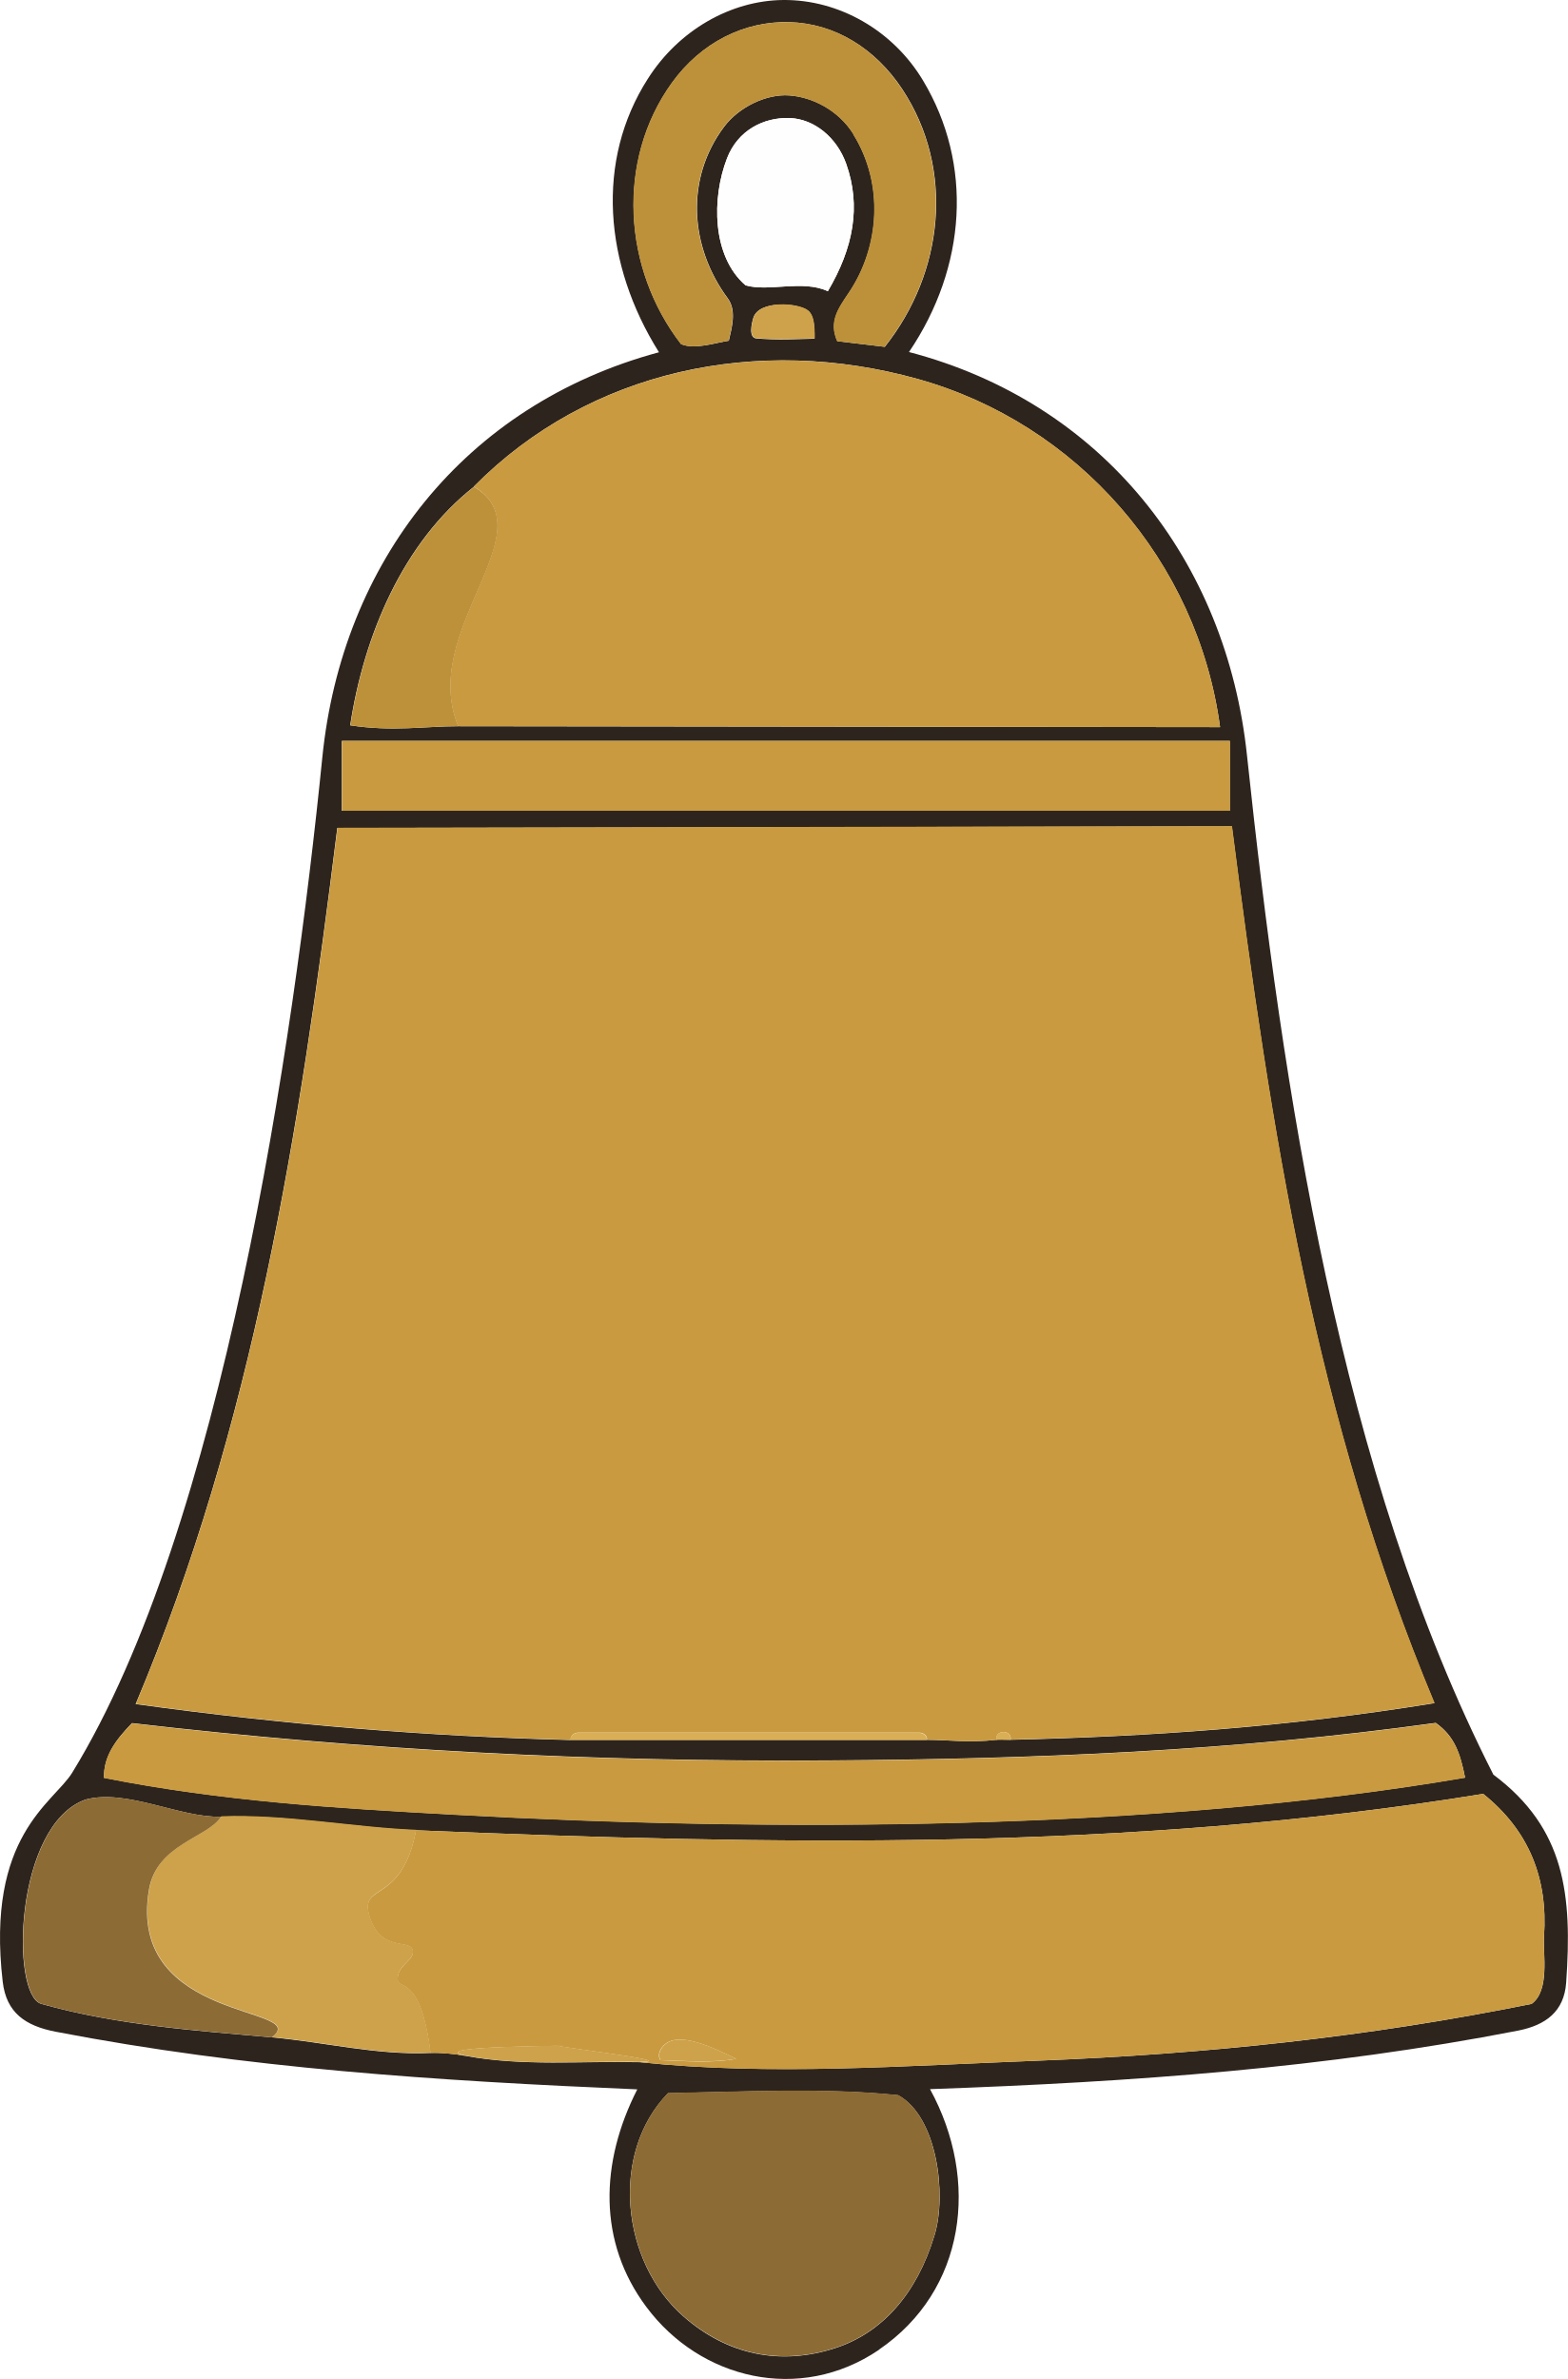
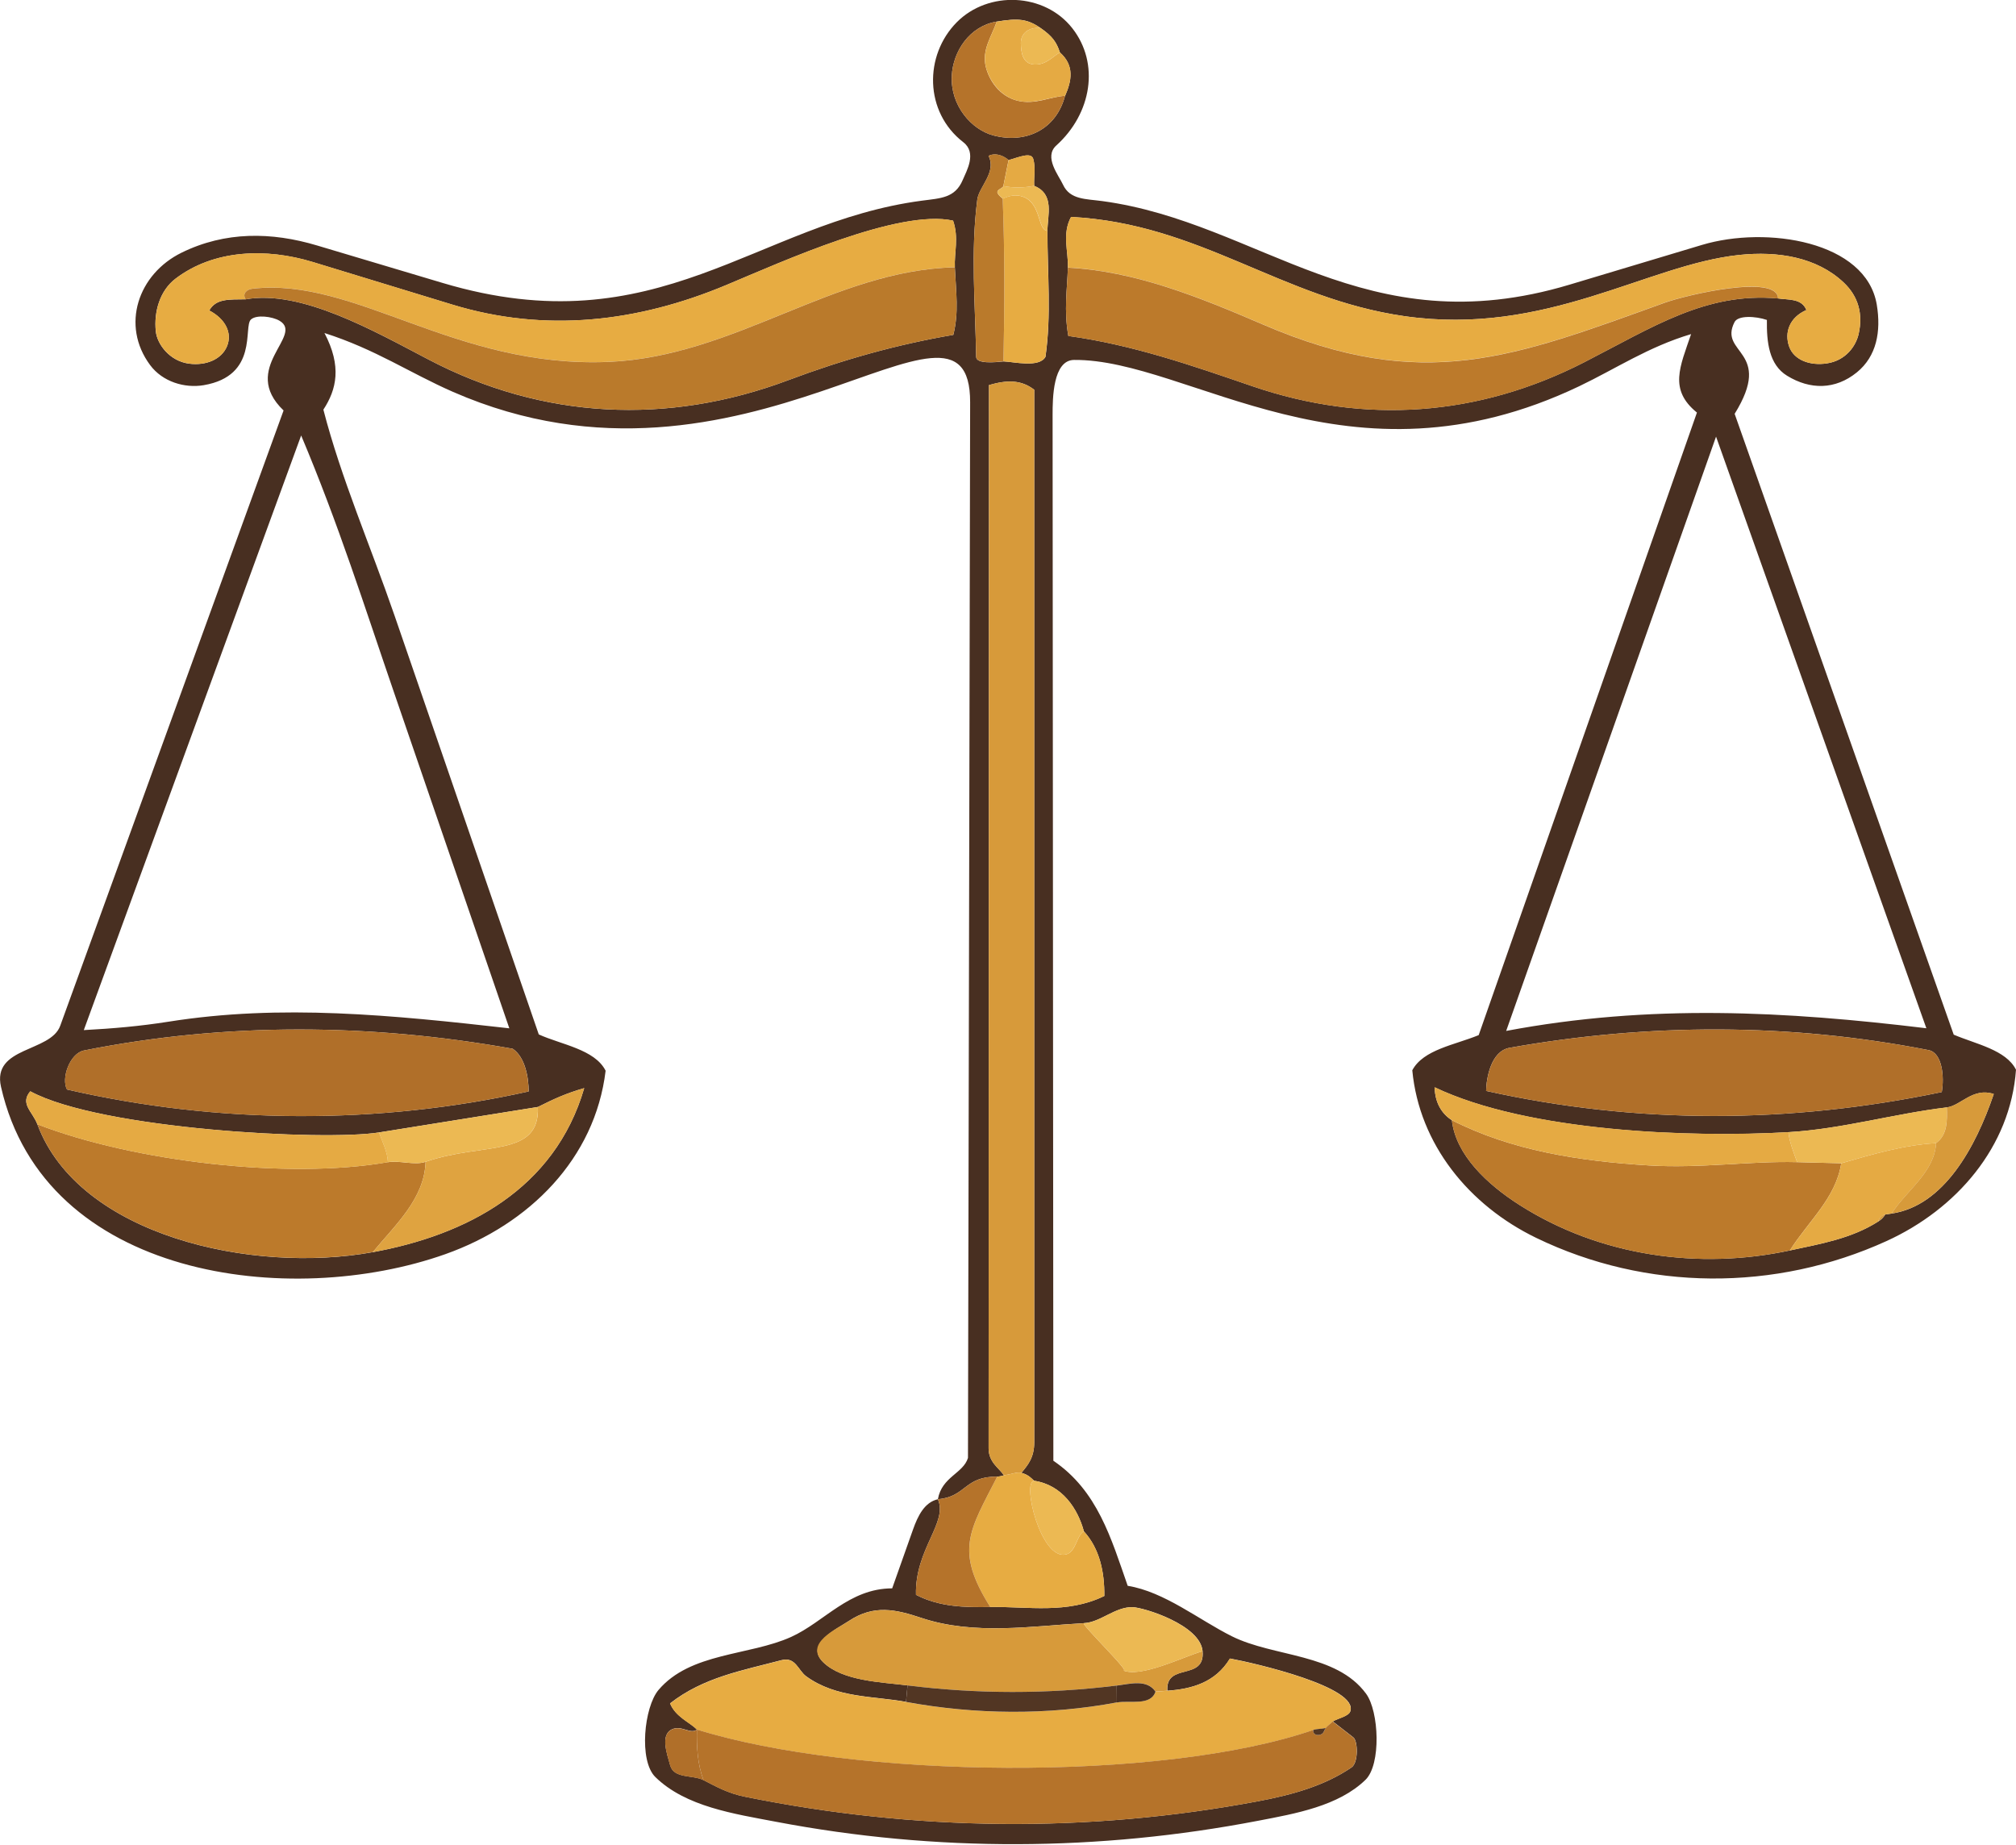
- <svg xmlns="http://www.w3.org/2000/svg" id="Capa_2" data-name="Capa 2" viewBox="0 0 69.36 105.22">
+ <svg xmlns="http://www.w3.org/2000/svg" id="Capa_2" data-name="Capa 2" viewBox="0 0 317.57 290.52">
  <defs>
    <style>
      .cls-1 {
-         fill: #2d241d;
+         fill: #d79a3a;
      }

-       .cls-1, .cls-2, .cls-3, .cls-4, .cls-5, .cls-6, .cls-7 {
+       .cls-1, .cls-2, .cls-3, .cls-4, .cls-5, .cls-6, .cls-7, .cls-8, .cls-9, .cls-10, .cls-11 {
        stroke-width: 0px;
      }

      .cls-2 {
-         fill: #c99a3f;
+         fill: #e5aa43;
      }

      .cls-3 {
-         fill: #daae54;
+         fill: #482f21;
      }

      .cls-4 {
-         fill: #bd913a;
+         fill: #e7ac42;
      }

      .cls-5 {
-         fill: #cea24a;
+         fill: #dfa340;
      }

      .cls-6 {
-         fill: #8d6b34;
+         fill: #ecb953;
      }

      .cls-7 {
-         fill: #fffefe;
+         fill: #b06f29;
+       }
+ 
+       .cls-8 {
+         fill: #b5732a;
+       }
+ 
+       .cls-9 {
+         fill: #ba7a2b;
+       }
+ 
+       .cls-10 {
+         fill: #bc7a2b;
+       }
+ 
+       .cls-11 {
+         fill: #523623;
      }
    </style>
  </defs>
-   <g id="Campana">
-     <g>
-       <path class="cls-1" d="m38.88,103.93c-3.51,2.38-7.91,1.3-10.29-1.9-2.15-2.88-2.05-6.38-.4-9.62-8.94-.38-17.32-.93-25.73-2.55-1.34-.26-2.18-.84-2.34-2.21-.75-6.46,2.24-7.9,3.07-9.24,6.65-10.81,9.79-32.18,11.07-44.93.87-8.58,6.25-15.57,14.89-17.9-2.44-3.89-2.81-8.48-.49-12.1C30.02,1.34,32.32.02,34.65,0c2.46-.02,4.85,1.34,6.18,3.56,2.22,3.7,1.93,8.24-.62,12.01,8.59,2.25,14.04,9.24,14.95,17.83,1.57,14.76,4.12,31.76,10.9,45.09,3.19,2.38,3.49,5.34,3.22,9.2-.09,1.28-.91,1.88-2.12,2.12-8.52,1.66-16.99,2.27-26.02,2.59,2.21,4.04,1.58,8.91-2.27,11.53Zm-1.13-97.99c1.37,2.2,1.17,4.99-.2,7.01-.46.69-.89,1.28-.51,2.14l2.1.25c2.61-3.28,3.11-7.86.77-11.4-1.19-1.8-2.98-2.9-4.98-2.96s-3.92.9-5.21,2.69c-2.46,3.42-2.17,8.22.41,11.55.61.26,1.55-.07,2.11-.15.14-.6.35-1.34-.05-1.88-1.67-2.26-1.89-5.27-.16-7.58.66-.88,1.87-1.46,2.88-1.39s2.17.63,2.85,1.72Zm-1.13,6.94c1.13-1.91,1.48-3.76.81-5.64-.42-1.17-1.42-1.97-2.49-2.02-1.16-.04-2.3.54-2.78,1.78-.68,1.75-.68,4.33.82,5.62,1.03.3,2.52-.26,3.64.26Zm-.59,2.1c.01-.64-.05-1.05-.29-1.24-.44-.35-2.19-.47-2.42.33-.07.23-.22.87.14.9.97.08,1.76.03,2.57.01Zm-15.07,6.55c-3.12,2.46-4.86,6.54-5.47,10.55,1.88.29,3.31.04,4.77.04l33.71.04c-.99-7.36-6.32-13.43-13.38-15.4s-14.52-.41-19.63,4.76Zm-5.84,11.24v3.09h39.28v-3.09H15.13Zm10.11,44.18h15.75c.94,0,1.89.14,3.09,0,.13-.02.28,0,.62,0,6.12-.14,12.17-.55,18.76-1.62-5.27-12.63-7.22-25.2-8.96-38.78l-39.57.07c-1.68,13.51-3.71,26.39-8.92,38.75,6.66.92,12.92,1.43,19.24,1.59Zm39.58,1.68c-.22-1.1-.47-1.84-1.3-2.43-9,1.25-17.74,1.6-26.85,1.66-10.44.07-20.51-.45-30.82-1.65-.74.76-1.26,1.48-1.24,2.42,5.27,1.04,10.24,1.34,15.53,1.63,14,.77,30.94.72,44.68-1.64Zm-52.79,11.48c2.34.21,4.66.8,7.02.69.46-.02,1.1.04,1.56.13,2.53.47,5.15.22,7.72.28,5.76.6,11.6.16,17.62-.07,7.42-.29,14.6-1.05,21.81-2.51.82-.59.5-2.22.55-2.98.18-2.58-.67-4.69-2.69-6.31-15.77,2.57-31.5,2.26-47.21,1.61-2.87-.12-5.72-.7-8.62-.6-1.8.06-4.17-1.24-5.99-.76-3.16,1.11-3.34,8.66-1.96,9.04,3.39.95,6.84,1.18,10.18,1.48Zm29.32,8.75c.55-1.8.12-5.25-1.61-6.19-3.24-.34-6.88-.15-10.18-.09-2.58,2.65-2.08,7.46.69,9.88,1.93,1.69,4.27,2.19,6.72,1.39,2.02-.66,3.58-2.34,4.38-4.99Z" />
-       <path class="cls-2" d="m44.7,76.95c.06-.25-.19-.41-.45-.32-.11.04-.21.16-.16.32-1.2.14-2.15,0-3.09,0,.04-.12-.1-.32-.33-.32h-15.09c-.23,0-.37.2-.33.32-6.32-.16-12.57-.67-19.24-1.59,5.21-12.36,7.24-25.23,8.92-38.75l39.57-.07c1.74,13.58,3.69,26.15,8.96,38.78-6.58,1.07-12.63,1.48-18.76,1.62Z" />
-       <path class="cls-2" d="m28.32,91.2c2.1-.03-5.39-.84-3.38-.74.95.05-6.36,0-4.34.47-.45-.08-1.1-.15-1.56-.13-.43-3.47-1.42-2.78-1.45-3.23-.04-.6.65-.84.67-1.2.05-.72-1.41.12-1.93-1.65-.43-1.47,1.44-.45,2.07-3.77,15.71.65,31.44.96,47.21-1.61,2.02,1.62,2.87,3.73,2.69,6.31-.05.76.26,2.4-.55,2.98-7.21,1.45-14.4,2.22-21.81,2.51-6.02.23-11.87.68-17.62.07Zm4.25-.14c-1.14-.56-2.51-1.18-3.15-.65-.16.13-.38.43-.21.71,1.13.04,2.27.14,3.36-.06Z" />
-       <path class="cls-2" d="m20.27,32.12c-1.78-4.24,3.99-8.62.69-10.6,5.11-5.17,12.58-6.72,19.63-4.76s12.4,8.04,13.38,15.4l-33.71-.04Z" />
-       <path class="cls-2" d="m64.81,78.63c-13.74,2.36-30.68,2.41-44.68,1.64-5.29-.29-10.27-.59-15.53-1.63-.03-.95.5-1.67,1.24-2.42,10.31,1.21,20.38,1.72,30.82,1.65,9.11-.06,17.85-.41,26.85-1.66.83.59,1.09,1.33,1.3,2.43Z" />
-       <path class="cls-6" d="m41.34,98.85c-.8,2.65-2.36,4.33-4.38,4.99-2.44.8-4.78.3-6.72-1.39-2.77-2.42-3.26-7.23-.69-9.88,3.3-.06,6.94-.25,10.18.09,1.72.94,2.15,4.39,1.61,6.19Z" />
-       <rect class="cls-2" x="15.13" y="32.77" width="39.28" height="3.09" />
-       <path class="cls-5" d="m18.41,80.94c-.63,3.32-2.5,2.3-2.07,3.77.51,1.77,1.98.93,1.93,1.65-.02.36-.72.61-.67,1.2.03.45,1.02-.23,1.45,3.23-2.36.11-4.69-.48-7.02-.69,1.85-1.4-6.44-.6-5.43-6.54.34-2.02,2.59-2.27,3.2-3.23,2.89-.1,5.75.48,8.62.6Z" />
-       <path class="cls-4" d="m37.75,5.94c-.68-1.09-1.86-1.65-2.85-1.72s-2.22.51-2.88,1.39c-1.73,2.31-1.51,5.32.16,7.58.4.54.19,1.29.05,1.88-.56.08-1.49.41-2.11.15-2.58-3.34-2.87-8.13-.41-11.55,1.29-1.79,3.19-2.74,5.21-2.69s3.79,1.16,4.98,2.96c2.34,3.54,1.84,8.12-.77,11.4l-2.1-.25c-.39-.86.04-1.45.51-2.14,1.36-2.02,1.57-4.81.2-7.01Z" />
-       <path class="cls-6" d="m9.79,80.34c-.6.95-2.85,1.21-3.2,3.23-1.01,5.94,7.28,5.14,5.43,6.54-3.34-.31-6.79-.53-10.18-1.48-1.38-.39-1.2-7.94,1.96-9.04,1.82-.48,4.2.82,5.99.76Z" />
-       <path class="cls-7" d="m36.62,12.88c-1.12-.52-2.61.04-3.64-.26-1.49-1.28-1.5-3.87-.82-5.62.48-1.24,1.62-1.82,2.78-1.78,1.07.04,2.07.84,2.49,2.02.67,1.88.32,3.73-.81,5.64Z" />
-       <path class="cls-4" d="m20.27,32.12c-1.47,0-2.89.25-4.77-.04.61-4.01,2.35-8.09,5.47-10.55,3.3,1.97-2.48,6.36-.69,10.6Z" />
-       <path class="cls-3" d="m40.99,76.96h-15.75c-.04-.12.1-.32.33-.32h15.09c.23,0,.37.2.33.32Z" />
-       <path class="cls-5" d="m28.32,91.2c-2.57-.06-5.2.2-7.72-.28-2.01-.46,5.3-.42,4.34-.47-2.01-.1,5.48.72,3.38.74Z" />
-       <path class="cls-5" d="m36.04,14.97c-.82.01-1.61.07-2.57-.01-.36-.03-.21-.67-.14-.9.24-.8,1.99-.68,2.42-.33.24.19.3.61.29,1.24Z" />
-       <path class="cls-3" d="m44.7,76.95c-.33,0-.49-.01-.62,0-.05-.16.06-.28.16-.32.27-.09.52.07.45.32Z" />
-       <path class="cls-5" d="m32.58,91.06c-1.1.19-2.24.09-3.36.06-.17-.28.05-.58.21-.71.64-.53,2.01.09,3.15.65Z" />
-     </g>
+   <g id="Capa_1-2" data-name="Capa 1">
+     <path class="cls-3" d="M147.74,236.17c1.63,3.67-3.64,7.87-3.45,15.06,3.75,1.94,7.8,1.99,11.7,1.92,5.95-.1,12.09,1.13,17.97-1.74.03-3.74-.71-7.43-3.22-10.18-.95-3.52-3.38-7.31-7.85-7.97-.39-.35-.8-.91-1.99-1.25,1.04-1.25,2.02-2.41,2.02-4.82V61.4c-2.1-1.63-4.36-1.54-7.13-.74l-.06,167.49c0,2.22,1.66,3.1,2.41,4.26-.14.02-.45.16-1.05.2-5.23-.05-4.88,3.19-9.35,3.56.62-3.54,4-4.06,4.74-6.51l.34-166.28c.05-22.62-35.35,18.53-81.49-1.66-6.78-2.97-12.19-6.7-20.22-9.26,2.76,5.25,1.91,8.89-.17,12.07,2.81,10.88,7.41,21.42,11.2,32.41l22.73,66.01c3.5,1.6,8.83,2.34,10.53,5.72-1.67,13.86-12.03,24.2-25.23,28.89-24.44,8.67-63.15,3.89-70.01-26.35-1.45-6.37,7.81-5.42,9.33-9.63l35.18-96.92c-6.96-6.66,3.32-11.83-.65-14.14-1.13-.66-3.61-.99-4.49-.19-1.24,1.13,1.25,8.88-7.46,10.35-2.97.5-6.46-.52-8.43-3.18-4.63-6.25-1.9-14.33,4.97-17.7s14.16-3.28,21.34-1.13l19.77,5.9c33.98,10.15,49.37-9.51,75.51-12.96,2.97-.39,5.21-.41,6.42-3.25.62-1.46,2.27-4.28.09-5.96-6.14-4.75-6.19-13.67-1.03-18.89,4.99-5.04,13.84-4.63,18.2.93s3.06,13.45-2.52,18.48c-2.01,1.82.39,4.71,1.06,6.17,1.1,2.39,3.6,2.23,6.21,2.59,24.91,3.38,41.27,22.86,73.59,13.16l20.86-6.26c10.14-3.04,25.86-.61,27.53,9.42.7,4.23-.03,8.12-3.13,10.65-3.4,2.77-7.37,2.77-11,.54-2.86-1.75-3.23-5.32-3.18-8.79-1.79-.61-4.55-.75-5.1.34-2.58,5.05,6.23,4.42.02,14.45l34.51,97.8c3.51,1.49,8.24,2.39,9.81,5.52-.88,12.16-9.38,21.97-20.39,26.99-17.53,7.99-37.83,7.91-55.19-.5-10.57-5.12-18.42-14.73-19.52-26.4,1.74-3.27,6.7-3.99,10.46-5.54l34.38-98.07c-4.46-3.62-2.67-7.2-.92-12.36-6.74,2.01-11.81,5.43-17.6,8.2-36.4,17.39-61.49-4.29-79.6-4.13-3.34.03-3.38,6.07-3.38,8.66l.12,164.75c6.96,4.71,9.1,12.23,11.71,19.7,5.78.93,11.27,5.39,16.41,7.95,6.65,3.31,16.47,2.66,21.15,9.06,2.04,2.8,2.38,11.14-.1,13.55-4.27,4.15-11.06,5.33-16.9,6.45-25.13,4.83-50.77,4.95-75.91.17-6.63-1.26-14.29-2.38-19.06-7.06-2.63-2.58-1.77-11.02.5-13.71,5.03-5.94,14.33-5.38,20.9-8.36,5.24-2.38,9.12-7.63,15.91-7.65l3.28-9.26c.78-2.2,1.82-4.3,3.92-4.78ZM167.78,15.09c1.01-2.31,1.54-4.73-.82-6.83-.52-1.6-1.18-2.56-3.05-3.85-2.07-1.43-3.49-1.57-6.9-1.01-4.29.71-6.89,4.69-7.08,8.56-.22,4.67,3.08,8.46,6.57,9.38,5.09,1.33,9.88-.91,11.27-6.25ZM158.08,56.93c1.59.05,5.62,1.06,6.61-.72.94-6.58.31-12.91.31-19.84,0-2.42,1.18-5.78-2.09-7.09-.09-1.37.26-2.77-.15-4.24-.32-1.13-2.22-.29-3.89.19-.51-.5-1.86-1.29-3.15-.68,1.31,2.57-1.5,4.86-1.77,6.88-1.07,8.28-.32,16.38-.18,24.79.02,1.14,2.97.86,4.3.72ZM38.7,47.15c8.73-1.57,20.24,5.01,28.83,9.5,18,9.42,37.66,10.37,56.69,3.22,8.55-3.21,17.01-5.59,25.95-7.12.89-3.56.43-6.67.24-10.65-.11-2.25.65-4.68-.28-7.34-8.54-1.89-27,6.5-35.69,10.13-14.04,5.88-28.56,7.56-43.18,3.1l-21.98-6.71c-7.34-2.24-15.57-1.99-21.63,2.62-2.46,1.87-3.43,5.19-3.11,8.29.21,2.02,2.17,4.7,5.26,5.1,2.65.34,5.1-.67,5.96-2.75s-.25-4.3-2.8-5.63c1.07-1.91,3.17-1.72,5.73-1.76ZM168.22,42.15c-.11,3.42-.65,6.76.07,10.77,10.14,1.4,19.38,4.62,28.97,7.91,17.76,6.09,35.64,4.76,52.28-3.76,10.88-5.58,19.21-11.07,30.54-10.06,1.51.25,3.74-.06,4.47,1.83-2.66,1.16-3.51,3.55-2.7,5.79.77,2.11,3.3,3.02,5.95,2.61,2.95-.45,4.56-2.71,4.99-4.67.69-3.08-.03-5.87-2.37-8.07-4.27-4.02-10.4-4.97-16.43-4.34-14.55,1.52-30.38,12.84-52.72,9.65-19.41-2.77-32.22-14.58-52.55-15.64-1.45,2.66-.41,5.45-.5,7.97ZM80.23,161.98l-18.14-52.83c-4.68-13.62-8.76-26.58-14.65-40.55L13.2,162.27c4.68-.25,8.88-.62,13.32-1.32,17.76-2.83,35.3-1.04,53.72,1.04ZM303.45,161.98l-33.13-93.2-33.06,93.62c22.69-4.28,44.04-3.1,66.19-.42ZM83.28,171.93c0-2.15-.54-5.39-2.51-6.72-22.44-4.01-45.22-4.18-67.54.27-2.24.45-3.63,4.42-2.67,6.15,23.79,5.46,48.95,5.6,72.73.3ZM305.88,172.03c.42-2.42.07-6.19-2.08-6.61-21.91-4.29-44.09-4.26-66.01-.36-2.93.52-3.66,4.79-3.69,6.79,23.74,5.27,47.73,5.2,71.78.18ZM84.72,174.38l-25.01,4.01c-8.61,1.38-43.86-.48-54.94-6.48-1.67,1.97.36,3.19,1.12,5.21,6.53,17.53,33.84,23.6,52.84,20.13,14.72-2.69,28.64-9.89,33.3-25.84-2.82.81-4.75,1.69-7.3,2.97ZM228.71,176.46c.61,5.48,5.56,10.11,10.64,13.35,12.73,8.12,28.34,10.24,42.61,7.17,4.77-1.03,9.66-1.84,13.93-4.57.44-.28.82-.64,1.08-1.09l1.01-.15c8.23-1.22,13.23-10.42,16.09-18.83-3.3-1.08-5.19,1.84-7.4,2.11-8.35,1-16.53,3.41-24.95,3.9-15.43.9-41.03-.05-55.73-7.07.06,2.45,1.12,4.17,2.72,5.19ZM170.81,255.69c-8.22.45-17.34,1.95-25.65-.82-4.05-1.35-7.49-2.15-11.45.48-1.87,1.24-6.96,3.63-4.05,6.48,3.06,3,9.19,3.15,13.3,3.66l-.24,2.6c-5.08-.94-10.98-.56-15.74-4.04-1.25-.91-1.66-3.11-3.88-2.53-6.07,1.61-12.28,2.68-17.55,6.81.88,2.13,3.05,2.94,4.23,4.11-.96.83-2.38-.69-3.87-.05-1.95.84-.85,3.85-.34,5.69.6,2.16,3.53,1.46,5.26,2.34,1.93.98,3.76,2.06,6.55,2.62,26.74,5.42,53.98,5.75,80.84.7,5.37-1.01,10.45-2.44,14.68-5.32,1.11-.75,1.01-4.17.28-4.74l-3.23-2.51c.86-.5,2.48-.81,2.75-1.57,1.38-3.81-14.92-7.6-18.95-8.34-2.29,3.79-6.04,4.81-9.86,5.07-.3-4.52,5.96-1.45,5.55-6.22-.36-4.17-9.33-6.91-11.05-6.94-2.71-.05-5.05,2.37-7.56,2.51Z" />
+     <path class="cls-4" d="M150.41,42.1c-19.14.45-34.62,14.05-54.53,14.9-24.21,1.03-39.85-13.39-56.1-11.53-.92.11-1.66.8-1.08,1.67-2.56.04-4.66-.15-5.73,1.76,2.55,1.33,3.65,3.55,2.8,5.63s-3.3,3.09-5.96,2.75c-3.09-.4-5.06-3.08-5.26-5.1-.32-3.09.65-6.42,3.11-8.29,6.07-4.61,14.29-4.86,21.63-2.62l21.98,6.71c14.62,4.46,29.14,2.78,43.18-3.1,8.69-3.64,27.15-12.02,35.69-10.13.92,2.66.17,5.1.28,7.34Z" />
+     <path class="cls-4" d="M280.08,47.02c0-3.93-14.27-.63-17.84.65-23.81,8.57-38,14.33-63.3,3.43-10.1-4.35-20.14-8.39-30.72-8.96.08-2.52-.96-5.31.5-7.97,20.33,1.06,33.14,12.87,52.55,15.64,22.34,3.19,38.17-8.13,52.72-9.65,6.03-.63,12.16.32,16.43,4.34,2.34,2.2,3.06,4.99,2.37,8.07-.44,1.96-2.05,4.22-4.99,4.67-2.65.41-5.18-.51-5.95-2.61-.82-2.24.04-4.64,2.7-5.79-.73-1.89-2.95-1.58-4.47-1.83Z" />
+     <path class="cls-9" d="M150.41,42.1c.19,3.99.65,7.1-.24,10.65-8.94,1.53-17.4,3.91-25.95,7.12-19.03,7.15-38.69,6.19-56.69-3.22-8.59-4.5-20.1-11.07-28.83-9.5-.58-.88.16-1.57,1.08-1.67,16.25-1.86,31.88,12.56,56.1,11.53,19.92-.85,35.4-14.45,54.53-14.9Z" />
+     <path class="cls-10" d="M280.08,47.02c-11.33-1.02-19.66,4.48-30.54,10.06-16.63,8.52-34.51,9.85-52.28,3.76-9.59-3.29-18.83-6.52-28.97-7.91-.72-4.02-.18-7.36-.07-10.77,10.58.56,20.62,4.61,30.72,8.96,25.31,10.9,39.5,5.14,63.3-3.43,3.56-1.28,17.84-4.58,17.84-.65Z" />
+     <path class="cls-4" d="M164.99,36.37c0,6.93.63,13.26-.31,19.84-.98,1.78-5.02.77-6.61.72.18-8.5.22-17.15-.12-25.64,1-.45,2.14-.73,3.32-.25,2.78,1.14,2.17,5.22,3.71,5.32Z" />
+     <path class="cls-8" d="M157.01,3.41c-.83,2.37-2.39,4.47-1.71,7.17.53,2.1,2.14,4.56,4.93,5.27s5.19-.62,7.54-.76c-1.4,5.35-6.19,7.58-11.27,6.25-3.49-.91-6.79-4.71-6.57-9.38.18-3.86,2.79-7.85,7.08-8.56Z" />
+     <path class="cls-9" d="M158.87,25.22l-.82,4.09c-.09.38-1.21.56-.88,1.17.2.37.57.61.78.81.34,8.49.3,17.14.12,25.64-1.34.13-4.28.42-4.3-.72-.14-8.41-.89-16.5.18-24.79.26-2.01,3.08-4.31,1.77-6.88,1.29-.61,2.64.17,3.15.68Z" />
+     <path class="cls-2" d="M163.91,4.41c-1.74-.17-3.11.77-3.1,2.36.01,1.36.21,3.26,2.07,3.39s2.97-1.27,4.08-1.9c2.37,2.09,1.84,4.51.82,6.83-2.36.13-4.85,1.44-7.54.76s-4.4-3.17-4.93-5.27c-.68-2.7.88-4.8,1.71-7.17,3.41-.56,4.83-.42,6.9,1.01Z" />
+     <path class="cls-6" d="M163.91,4.41c1.87,1.29,2.53,2.25,3.05,3.85-1.1.63-2.25,2.03-4.08,1.9s-2.06-2.03-2.07-3.39c-.01-1.59,1.35-2.53,3.1-2.36Z" />
+     <path class="cls-6" d="M162.91,29.27c3.27,1.32,2.09,4.67,2.09,7.09-1.55-.1-.94-4.18-3.71-5.32-1.18-.48-2.31-.2-3.32.25-.21-.2-.58-.44-.78-.81-.34-.62.79-.79.88-1.17,1.61.31,3.25.28,4.85-.04Z" />
+     <path class="cls-2" d="M162.91,29.27c-1.6.32-3.24.35-4.85.04l.82-4.09c1.67-.48,3.57-1.32,3.89-.19.41,1.47.06,2.87.15,4.24Z" />
+     <path class="cls-7" d="M305.88,172.03c-24.05,5.02-48.04,5.09-71.78-.18.04-2,.77-6.27,3.69-6.79,21.93-3.9,44.1-3.92,66.01.36,2.14.42,2.5,4.19,2.08,6.61Z" />
+     <path class="cls-10" d="M283.09,183.07l6.95.18c-.84,5.49-5.21,9.15-8.09,13.73-14.27,3.08-29.88.95-42.61-7.17-5.08-3.24-10.02-7.87-10.64-13.35,9.42,4.8,20.1,6.46,31.07,7.13,8.09.49,15.79-.71,23.31-.52Z" />
+     <path class="cls-2" d="M281.71,178.34c.19,1.64.83,3.18,1.38,4.73-7.52-.19-15.22,1.01-23.31.52-10.97-.67-21.65-2.33-31.07-7.13-1.6-1.02-2.66-2.74-2.72-5.19,14.7,7.02,40.3,7.96,55.73,7.07Z" />
+     <path class="cls-2" d="M304.98,180.08c-.24,4.56-4.59,7.38-7.01,11.09l-1.01.15c-.51.08-.95.56-1.08,1.09-4.27,2.73-9.16,3.54-13.93,4.57,2.89-4.57,7.25-8.24,8.09-13.73,4.85-1.4,9.85-2.89,14.93-3.17Z" />
+     <path class="cls-6" d="M306.66,174.45c.07,2.05.12,4.35-1.69,5.63-5.08.29-10.08,1.77-14.93,3.17l-6.95-.18c-.55-1.55-1.19-3.08-1.38-4.73,8.43-.49,16.6-2.9,24.95-3.9Z" />
+     <path class="cls-1" d="M297.97,191.16c2.42-3.71,6.77-6.53,7.01-11.09,1.81-1.28,1.76-3.58,1.69-5.63,2.2-.26,4.09-3.19,7.4-2.11-2.86,8.4-7.86,17.61-16.09,18.83Z" />
+     <path class="cls-1" d="M295.88,192.4c.13-.53.57-1.01,1.08-1.09-.26.45-.64.81-1.08,1.09Z" />
+     <path class="cls-1" d="M160.9,232.01c-.64-.18-1.47.2-2.76.4-.75-1.16-2.41-2.04-2.41-4.26l.06-167.49c2.77-.8,5.02-.88,7.13.74v165.79c0,2.4-.98,3.57-2.02,4.82Z" />
+     <path class="cls-4" d="M142.72,268.11c10.85,2,22.33,2.13,33.21.08,2.02-.38,5.32.6,6.09-1.71l1.85-.13c3.82-.27,7.57-1.28,9.86-5.07,4.04.74,20.33,4.53,18.95,8.34-.27.76-1.89,1.07-2.75,1.57-.32.37-.81.63-1.1,1.03-.63.16-1.34.1-1.96.31-24,8.25-72.3,7.66-97.09-.07-1.17-1.17-3.34-1.97-4.23-4.11,5.27-4.12,11.48-5.19,17.55-6.81,2.22-.59,2.63,1.61,3.88,2.53,4.76,3.47,10.67,3.1,15.74,4.04Z" />
+     <path class="cls-8" d="M110.82,280.43c-.95-2.55-1.1-5.27-1.04-7.98,24.8,7.73,73.1,8.32,97.09.07-.09.79.76.96,1.33.64.37-.21.41-.64.63-.95.29-.4.78-.66,1.1-1.03l3.23,2.51c.74.57.83,3.99-.28,4.74-4.24,2.88-9.32,4.31-14.68,5.32-26.86,5.05-54.09,4.71-80.84-.7-2.78-.56-4.62-1.64-6.55-2.62Z" />
+     <path class="cls-1" d="M170.81,255.69c-1.18-.41,8.05,8.42,5.98,7.39,2.76,1.37,9.61-2.11,12.63-2.96.41,4.77-5.85,1.71-5.55,6.22l-1.85.13c-1.38-2-3.97-1.22-6.11-.95-10.91,1.36-22.03,1.33-32.95-.02-4.11-.51-10.24-.66-13.3-3.66s2.18-5.24,4.05-6.48c3.96-2.63,7.4-1.83,11.45-.48,8.31,2.77,17.43,1.26,25.65.82Z" />
+     <path class="cls-4" d="M160.9,232.01c1.19.34,1.6.9,1.99,1.25-1.94.17,1.07,12.46,4.97,11.62,1.7-.36,1.68-3.02,2.88-3.65,2.51,2.75,3.25,6.44,3.22,10.18-5.88,2.87-12.01,1.64-17.97,1.74-5.6-8.93-3.3-11.93,1.1-20.54.61-.04.92-.18,1.05-.2,1.29-.2,2.11-.58,2.76-.4Z" />
+     <path class="cls-8" d="M157.09,232.61c-4.41,8.61-6.71,11.61-1.1,20.54-3.89.07-7.94.02-11.7-1.92-.19-7.19,5.08-11.39,3.45-15.06,4.47-.37,4.12-3.61,9.35-3.56Z" />
+     <path class="cls-6" d="M189.42,260.12c-3.03.85-9.87,4.34-12.63,2.96,2.07,1.03-7.16-7.8-5.98-7.39,2.51-.14,4.85-2.56,7.56-2.51,1.72.03,10.7,2.77,11.05,6.94Z" />
+     <path class="cls-11" d="M175.91,265.52l.02,2.66c-10.88,2.05-22.36,1.92-33.21-.08l.24-2.6c10.92,1.36,22.04,1.38,32.95.02Z" />
+     <path class="cls-6" d="M170.74,241.23c-1.2.63-1.19,3.28-2.88,3.65-3.9.84-6.91-11.45-4.97-11.62,4.47.65,6.9,4.45,7.85,7.97Z" />
+     <path class="cls-7" d="M109.78,272.46c-.06,2.7.09,5.43,1.04,7.98-1.73-.88-4.66-.18-5.26-2.34-.51-1.84-1.61-4.85.34-5.69,1.49-.64,2.91.88,3.87.05Z" />
+     <path class="cls-3" d="M182.02,266.48c-.77,2.31-4.07,1.33-6.09,1.71l-.02-2.66c2.14-.27,4.73-1.05,6.11.95Z" />
+     <path class="cls-11" d="M208.83,272.21c-.23.31-.27.74-.63.95-.57.32-1.42.16-1.33-.64.62-.21,1.33-.15,1.96-.31Z" />
+     <path class="cls-7" d="M83.28,171.93c-23.78,5.3-48.94,5.17-72.73-.3-.95-1.73.43-5.7,2.67-6.15,22.32-4.45,45.1-4.28,67.54-.27,1.97,1.33,2.51,4.57,2.51,6.72Z" />
+     <path class="cls-10" d="M61.11,183.08c1.83-.32,4.21.54,5.93-.06-.17,5.79-4.73,9.89-8.31,14.22-19,3.47-46.31-2.59-52.84-20.13,15.23,5.89,39.5,8.72,55.22,5.96Z" />
+     <path class="cls-2" d="M59.71,178.39c.54,1.54,1.33,3.03,1.4,4.69-15.72,2.76-39.99-.08-55.22-5.96-.75-2.02-2.78-3.23-1.12-5.21,11.07,6,46.33,7.86,54.94,6.48Z" />
+     <path class="cls-5" d="M58.73,197.24c3.58-4.33,8.14-8.43,8.31-14.22,8.98-3.13,18.02-.59,17.69-8.64,2.55-1.29,4.48-2.16,7.3-2.97-4.66,15.94-18.58,23.15-33.3,25.84Z" />
+     <path class="cls-6" d="M84.72,174.38c.33,8.05-8.7,5.51-17.69,8.64-1.72.6-4.1-.27-5.93.06-.07-1.66-.86-3.14-1.4-4.69l25.01-4.01Z" />
  </g>
</svg>
